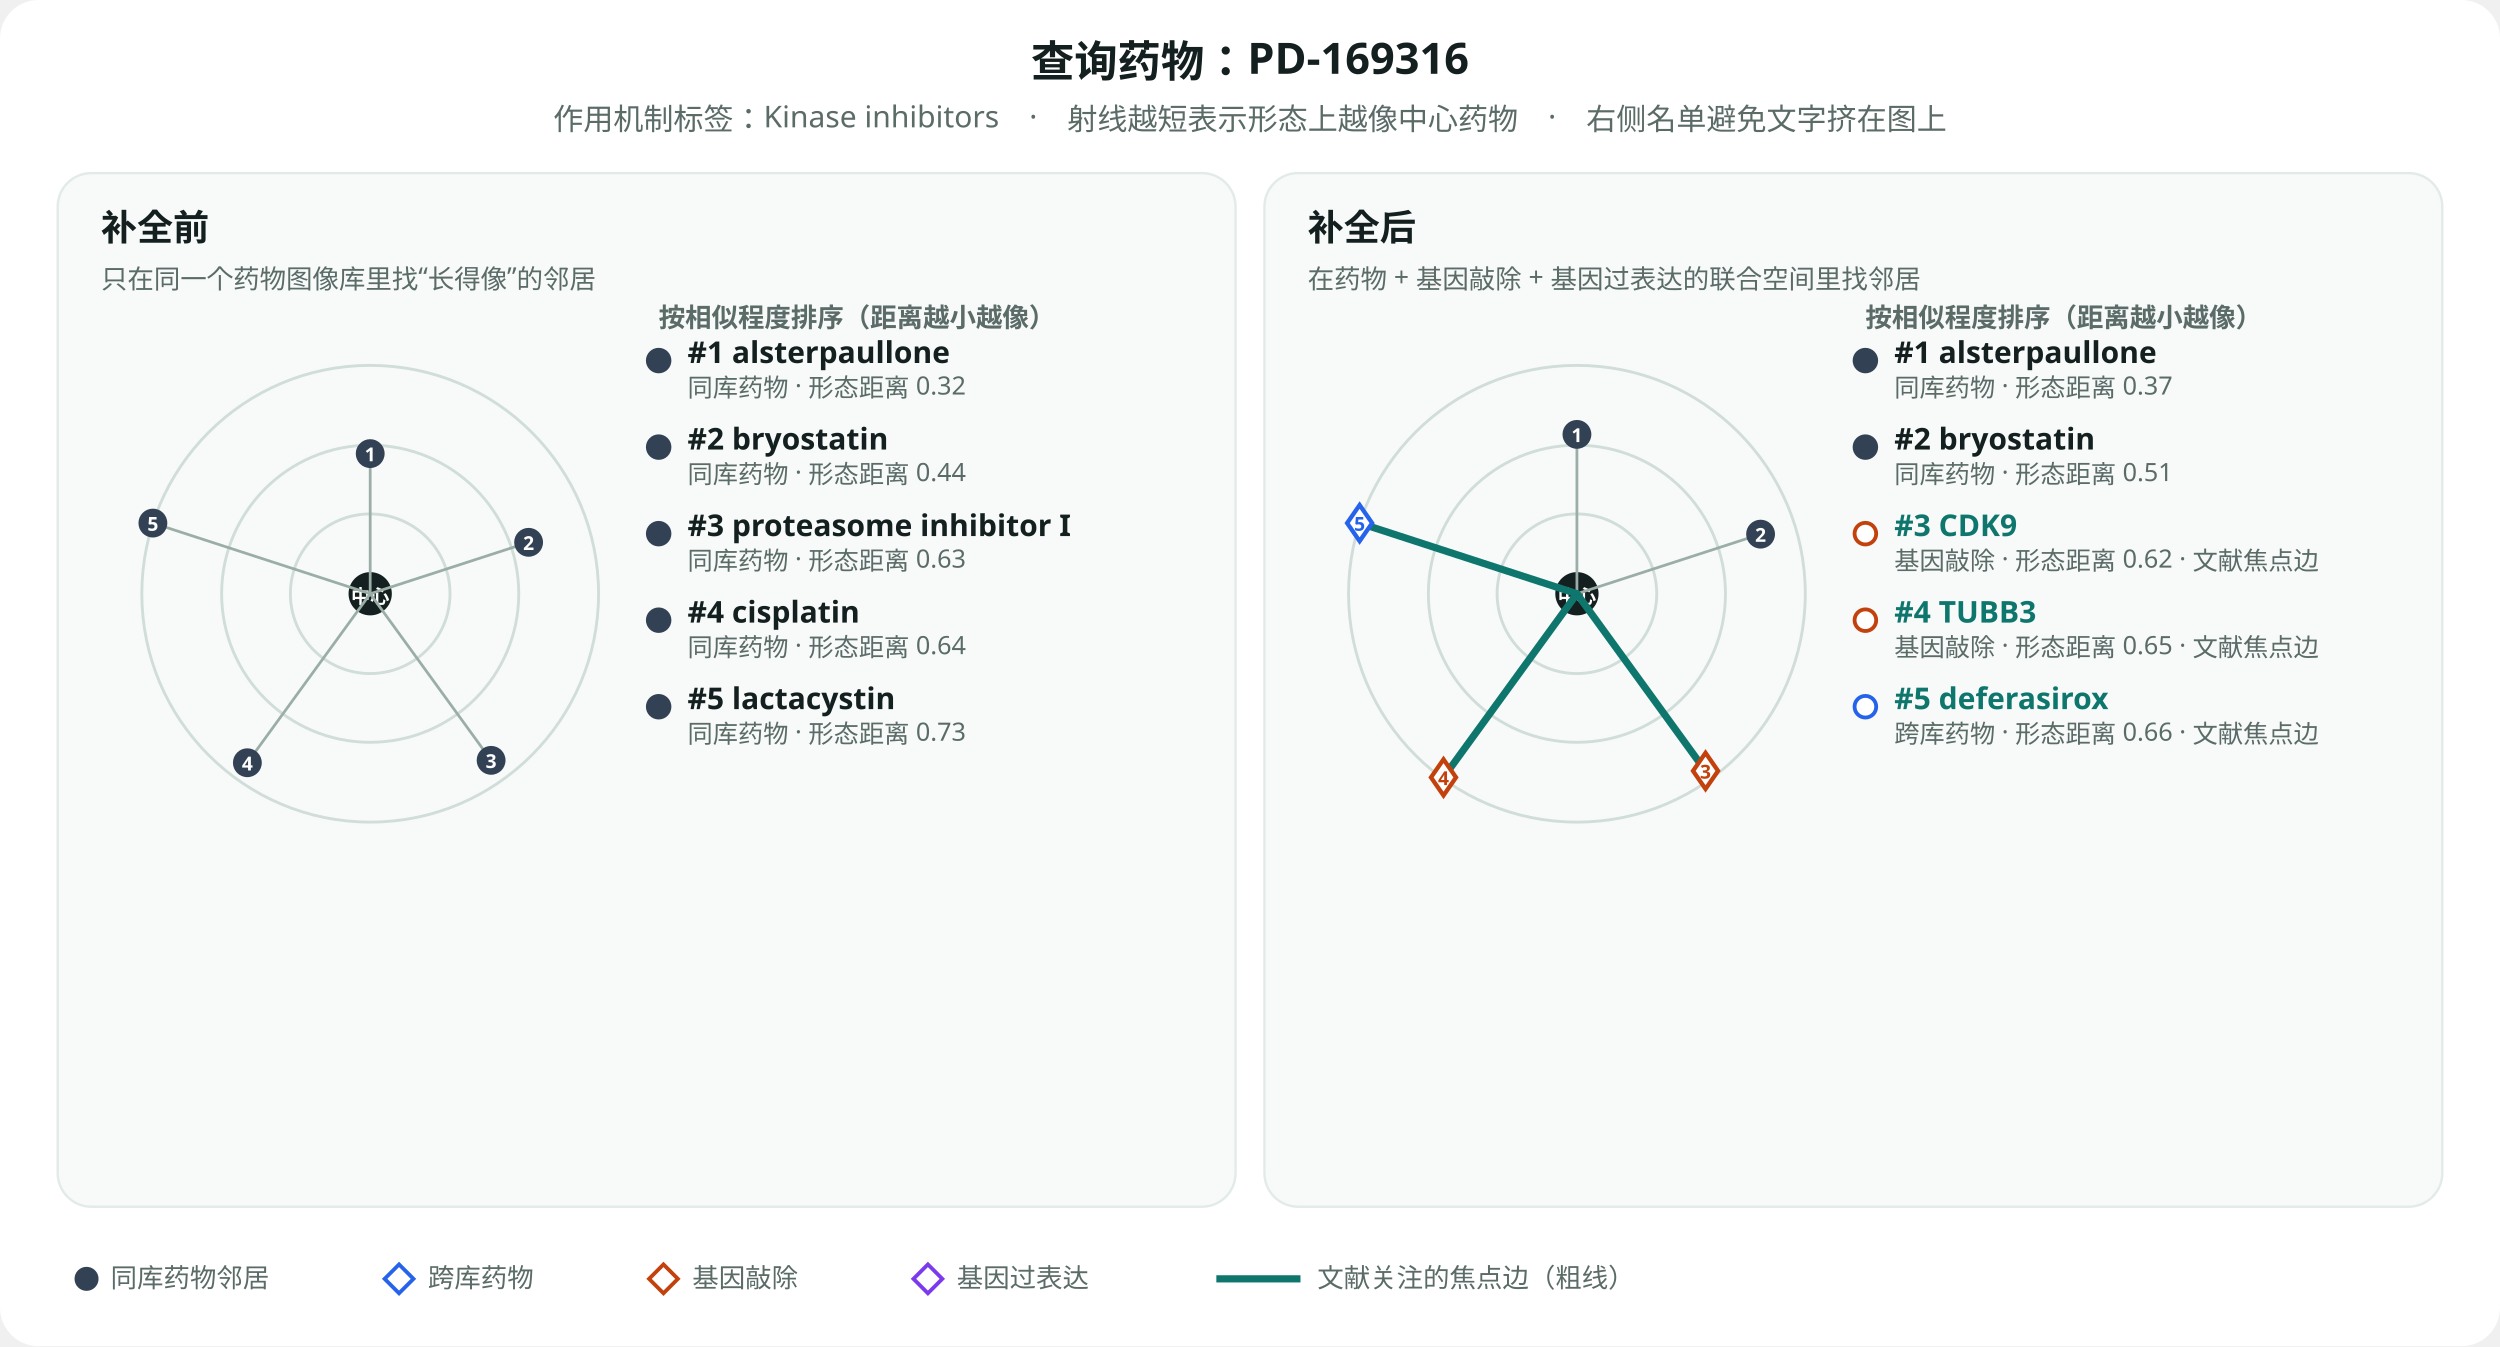
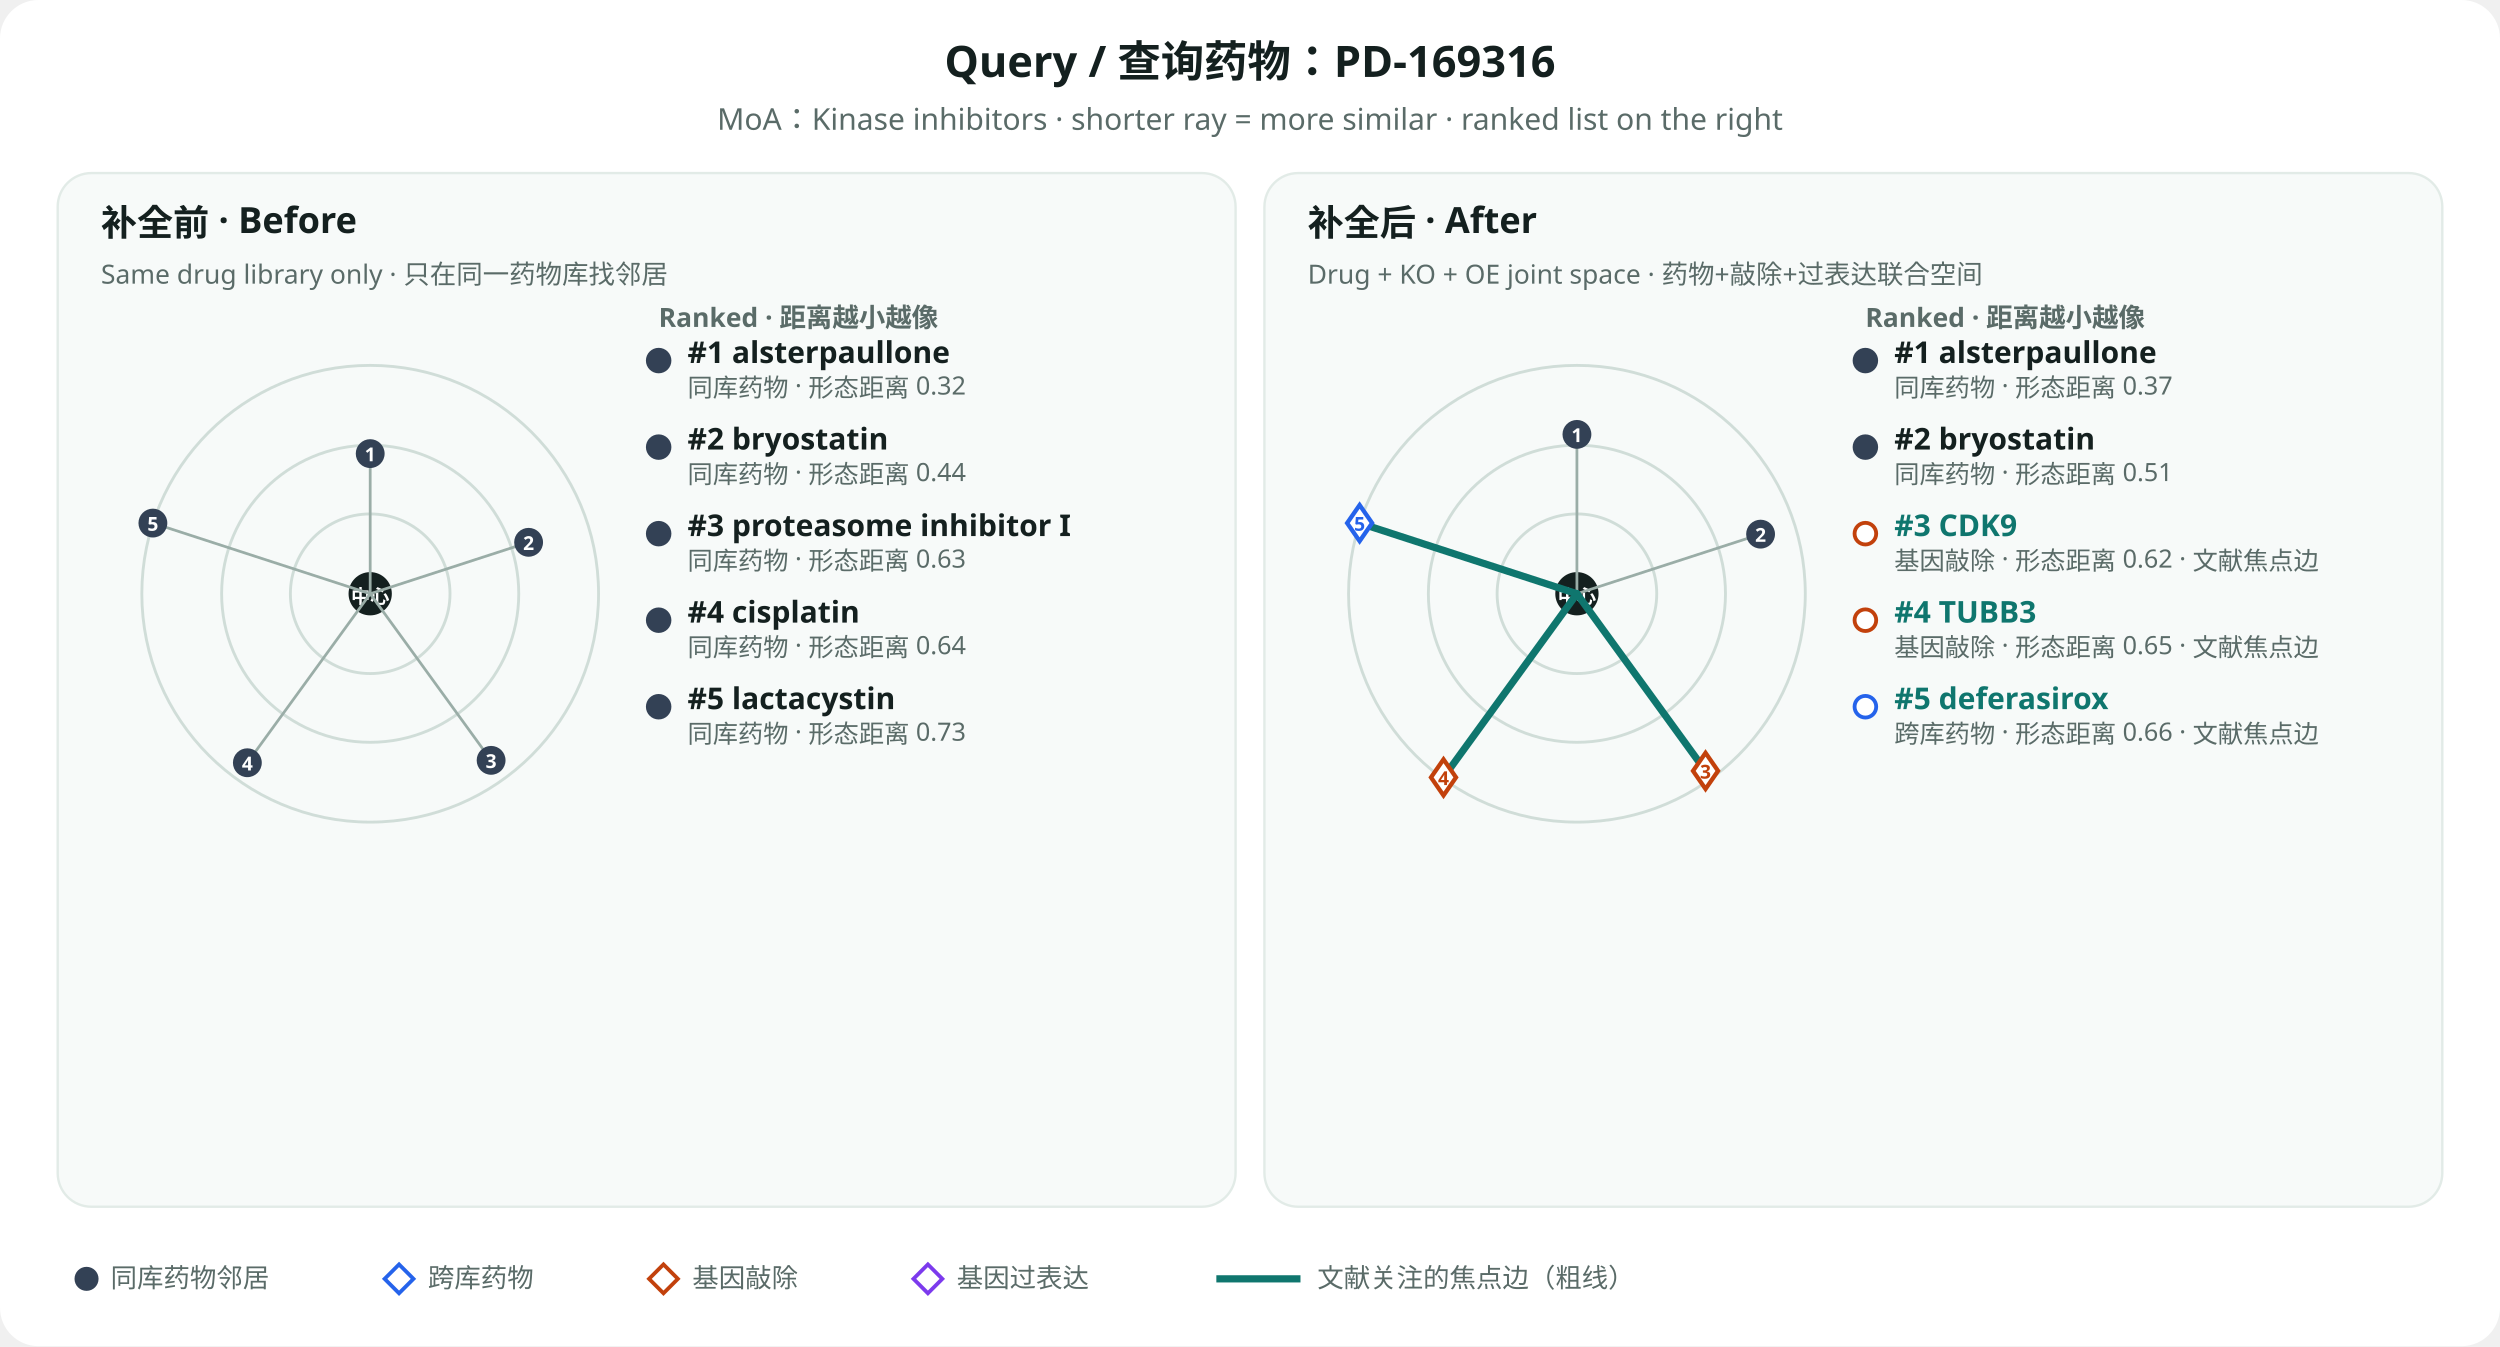
<svg xmlns="http://www.w3.org/2000/svg" width="1040" height="560" viewBox="0 0 1040 560" font-family="Sora, 'Noto Sans SC', 'PingFang SC', 'Microsoft YaHei', sans-serif">
  <rect width="100%" height="100%" rx="16" fill="#ffffff" />
  <text x="520.0" y="32" text-anchor="middle" font-size="18" font-weight="700" fill="#14201f">
-       查询药物：PD-169316
+       Query / 查询药物：PD-169316
    </text>
  <text x="520.0" y="54" text-anchor="middle" font-size="12.5" fill="#5a6b68">
-       作用机制标签：Kinase inhibitors　·　射线越短表示形态上越像中心药物　·　右侧名单避免文字挤在图上
+       MoA：Kinase inhibitors · shorter ray = more similar · ranked list on the right
    </text>
  <rect x="24" y="72" width="490" height="430" rx="14" fill="#f7faf9" stroke="#e2ebe7" />
-   <text x="42" y="100" font-size="15" font-weight="700" fill="#14201f">补全前</text>
-   <text x="42" y="120" font-size="11" fill="#5a6b68">只在同一个药物图像库里找“长得像”的邻居</text>
+   <text x="42" y="98" font-size="15" font-weight="700" fill="#14201f">补全前 · Before</text>
+   <text x="42" y="118" font-size="11" fill="#5a6b68">Same drug library only · 只在同一药物库找邻居</text>
  <circle cx="154" cy="247" r="33.2" fill="none" stroke="#d0ddd8" stroke-width="1.2" />
  <circle cx="154" cy="247" r="61.8" fill="none" stroke="#d0ddd8" stroke-width="1.2" />
  <circle cx="154" cy="247" r="95.0" fill="none" stroke="#d0ddd8" stroke-width="1.2" />
  <circle cx="154" cy="247" r="9" fill="#14201f" />
  <text x="154" y="251" text-anchor="middle" font-size="8" fill="#fff" font-weight="700">中心</text>
-   <text x="274" y="136" font-size="11" font-weight="650" fill="#5a6b68">按相似程度排序（距离越小越像）</text>
+   <text x="274" y="136" font-size="11" font-weight="650" fill="#5a6b68">Ranked · 距离越小越像</text>
  <line x1="154" y1="247" x2="154.0" y2="188.7" stroke="#9aada7" stroke-width="1.15" stroke-linecap="round" />
  <circle cx="154.0" cy="188.7" r="6" fill="#334155" />
  <text x="154.0" y="191.9" text-anchor="middle" font-size="8" fill="#fff" font-weight="700">1</text>
  <circle cx="274" cy="150" r="4.5" fill="#334155" stroke="#334155" stroke-width="1.6" />
  <text x="286" y="151" font-size="12.5" font-weight="550" fill="#14201f">#1  alsterpaullone</text>
  <text x="286" y="165" font-size="10.5" fill="#5a6b68">同库药物 · 形态距离 0.32</text>
  <line x1="154" y1="247" x2="219.9" y2="225.6" stroke="#9aada7" stroke-width="1.15" stroke-linecap="round" />
  <circle cx="219.9" cy="225.6" r="6" fill="#334155" />
  <text x="219.9" y="228.8" text-anchor="middle" font-size="8" fill="#fff" font-weight="700">2</text>
  <circle cx="274" cy="186" r="4.5" fill="#334155" stroke="#334155" stroke-width="1.6" />
  <text x="286" y="187" font-size="12.5" font-weight="550" fill="#14201f">#2  bryostatin</text>
  <text x="286" y="201" font-size="10.5" fill="#5a6b68">同库药物 · 形态距离 0.44</text>
  <line x1="154" y1="247" x2="204.3" y2="316.3" stroke="#9aada7" stroke-width="1.15" stroke-linecap="round" />
  <circle cx="204.3" cy="316.3" r="6" fill="#334155" />
  <text x="204.3" y="319.5" text-anchor="middle" font-size="8" fill="#fff" font-weight="700">3</text>
  <circle cx="274" cy="222" r="4.5" fill="#334155" stroke="#334155" stroke-width="1.6" />
  <text x="286" y="223" font-size="12.5" font-weight="550" fill="#14201f">#3  proteasome inhibitor I</text>
  <text x="286" y="237" font-size="10.5" fill="#5a6b68">同库药物 · 形态距离 0.63</text>
  <line x1="154" y1="247" x2="102.9" y2="317.3" stroke="#9aada7" stroke-width="1.15" stroke-linecap="round" />
  <circle cx="102.9" cy="317.3" r="6" fill="#334155" />
  <text x="102.9" y="320.5" text-anchor="middle" font-size="8" fill="#fff" font-weight="700">4</text>
  <circle cx="274" cy="258" r="4.5" fill="#334155" stroke="#334155" stroke-width="1.6" />
  <text x="286" y="259" font-size="12.5" font-weight="550" fill="#14201f">#4  cisplatin</text>
  <text x="286" y="273" font-size="10.5" fill="#5a6b68">同库药物 · 形态距离 0.64</text>
  <line x1="154" y1="247" x2="63.6" y2="217.6" stroke="#9aada7" stroke-width="1.15" stroke-linecap="round" />
  <circle cx="63.6" cy="217.6" r="6" fill="#334155" />
  <text x="63.6" y="220.8" text-anchor="middle" font-size="8" fill="#fff" font-weight="700">5</text>
  <circle cx="274" cy="294" r="4.5" fill="#334155" stroke="#334155" stroke-width="1.6" />
  <text x="286" y="295" font-size="12.5" font-weight="550" fill="#14201f">#5  lactacystin</text>
  <text x="286" y="309" font-size="10.5" fill="#5a6b68">同库药物 · 形态距离 0.73</text>
  <rect x="526" y="72" width="490" height="430" rx="14" fill="#f7faf9" stroke="#e2ebe7" />
-   <text x="544" y="100" font-size="15" font-weight="700" fill="#14201f">补全后</text>
-   <text x="544" y="120" font-size="11" fill="#5a6b68">在药物 + 基因敲除 + 基因过表达的联合空间里找邻居</text>
+   <text x="544" y="98" font-size="15" font-weight="700" fill="#14201f">补全后 · After</text>
+   <text x="544" y="118" font-size="11" fill="#5a6b68">Drug + KO + OE joint space · 药物+敲除+过表达联合空间</text>
  <circle cx="656" cy="247" r="33.2" fill="none" stroke="#d0ddd8" stroke-width="1.2" />
  <circle cx="656" cy="247" r="61.8" fill="none" stroke="#d0ddd8" stroke-width="1.2" />
  <circle cx="656" cy="247" r="95.0" fill="none" stroke="#d0ddd8" stroke-width="1.2" />
  <circle cx="656" cy="247" r="9" fill="#14201f" />
  <text x="656" y="251" text-anchor="middle" font-size="8" fill="#fff" font-weight="700">中心</text>
-   <text x="776" y="136" font-size="11" font-weight="650" fill="#5a6b68">按相似程度排序（距离越小越像）</text>
+   <text x="776" y="136" font-size="11" font-weight="650" fill="#5a6b68">Ranked · 距离越小越像</text>
  <line x1="656" y1="247" x2="656.0" y2="180.7" stroke="#9aada7" stroke-width="1.15" stroke-linecap="round" />
  <circle cx="656.0" cy="180.7" r="6" fill="#334155" />
  <text x="656.0" y="183.9" text-anchor="middle" font-size="8" fill="#fff" font-weight="700">1</text>
  <circle cx="776" cy="150" r="4.5" fill="#334155" stroke="#334155" stroke-width="1.6" />
  <text x="788" y="151" font-size="12.5" font-weight="550" fill="#14201f">#1  alsterpaullone</text>
  <text x="788" y="165" font-size="10.5" fill="#5a6b68">同库药物 · 形态距离 0.37</text>
  <line x1="656" y1="247" x2="732.4" y2="222.2" stroke="#9aada7" stroke-width="1.15" stroke-linecap="round" />
  <circle cx="732.4" cy="222.2" r="6" fill="#334155" />
  <text x="732.4" y="225.4" text-anchor="middle" font-size="8" fill="#fff" font-weight="700">2</text>
  <circle cx="776" cy="186" r="4.5" fill="#334155" stroke="#334155" stroke-width="1.6" />
  <text x="788" y="187" font-size="12.5" font-weight="550" fill="#14201f">#2  bryostatin</text>
  <text x="788" y="201" font-size="10.5" fill="#5a6b68">同库药物 · 形态距离 0.51</text>
  <line x1="656" y1="247" x2="709.5" y2="320.7" stroke="#0f766e" stroke-width="3.0" stroke-linecap="round" />
  <polygon points="709.5,313.2 714.7,320.7 709.5,328.2 704.3,320.7" fill="#ffffff" stroke="#c2410c" stroke-width="1.8" />
  <text x="709.5" y="323.9" text-anchor="middle" font-size="8" fill="#c2410c" font-weight="700">3</text>
  <circle cx="776" cy="222" r="4.5" fill="#ffffff" stroke="#c2410c" stroke-width="1.6" />
  <text x="788" y="223" font-size="12.5" font-weight="700" fill="#0f766e">#3  CDK9</text>
  <text x="788" y="237" font-size="10.5" fill="#5a6b68">基因敲除 · 形态距离 0.62 · 文献焦点边</text>
  <line x1="656" y1="247" x2="600.5" y2="323.4" stroke="#0f766e" stroke-width="3.0" stroke-linecap="round" />
  <polygon points="600.5,315.9 605.7,323.4 600.5,330.9 595.3,323.4" fill="#ffffff" stroke="#c2410c" stroke-width="1.8" />
  <text x="600.5" y="326.6" text-anchor="middle" font-size="8" fill="#c2410c" font-weight="700">4</text>
  <circle cx="776" cy="258" r="4.5" fill="#ffffff" stroke="#c2410c" stroke-width="1.6" />
  <text x="788" y="259" font-size="12.5" font-weight="700" fill="#0f766e">#4  TUBB3</text>
  <text x="788" y="273" font-size="10.5" fill="#5a6b68">基因敲除 · 形态距离 0.65 · 文献焦点边</text>
  <line x1="656" y1="247" x2="565.6" y2="217.6" stroke="#0f766e" stroke-width="3.0" stroke-linecap="round" />
  <polygon points="565.6,210.1 570.8,217.6 565.6,225.1 560.4,217.6" fill="#ffffff" stroke="#2563eb" stroke-width="1.8" />
  <text x="565.6" y="220.8" text-anchor="middle" font-size="8" fill="#2563eb" font-weight="700">5</text>
  <circle cx="776" cy="294" r="4.5" fill="#ffffff" stroke="#2563eb" stroke-width="1.6" />
  <text x="788" y="295" font-size="12.5" font-weight="700" fill="#0f766e">#5  deferasirox</text>
  <text x="788" y="309" font-size="10.5" fill="#5a6b68">跨库药物 · 形态距离 0.66 · 文献焦点边</text>
  <g transform="translate(36,532)">
    <circle cx="0" cy="0" r="5" fill="#334155" />
    <text x="10" y="3.5" font-size="11" fill="#5a6b68">同库药物邻居</text>
    <polygon points="130,-6 136,0 130,6 124,0" fill="none" stroke="#2563eb" stroke-width="1.6" />
    <text x="142" y="3.5" font-size="11" fill="#5a6b68">跨库药物</text>
    <polygon points="240,-6 246,0 240,6 234,0" fill="none" stroke="#c2410c" stroke-width="1.6" />
    <text x="252" y="3.5" font-size="11" fill="#5a6b68">基因敲除</text>
    <polygon points="350,-6 356,0 350,6 344,0" fill="none" stroke="#7c3aed" stroke-width="1.6" />
    <text x="362" y="3.5" font-size="11" fill="#5a6b68">基因过表达</text>
    <line x1="470" y1="0" x2="505" y2="0" stroke="#0f766e" stroke-width="3" />
    <text x="512" y="3.5" font-size="11" fill="#5a6b68">文献关注的焦点边（粗线）</text>
  </g>
</svg>
